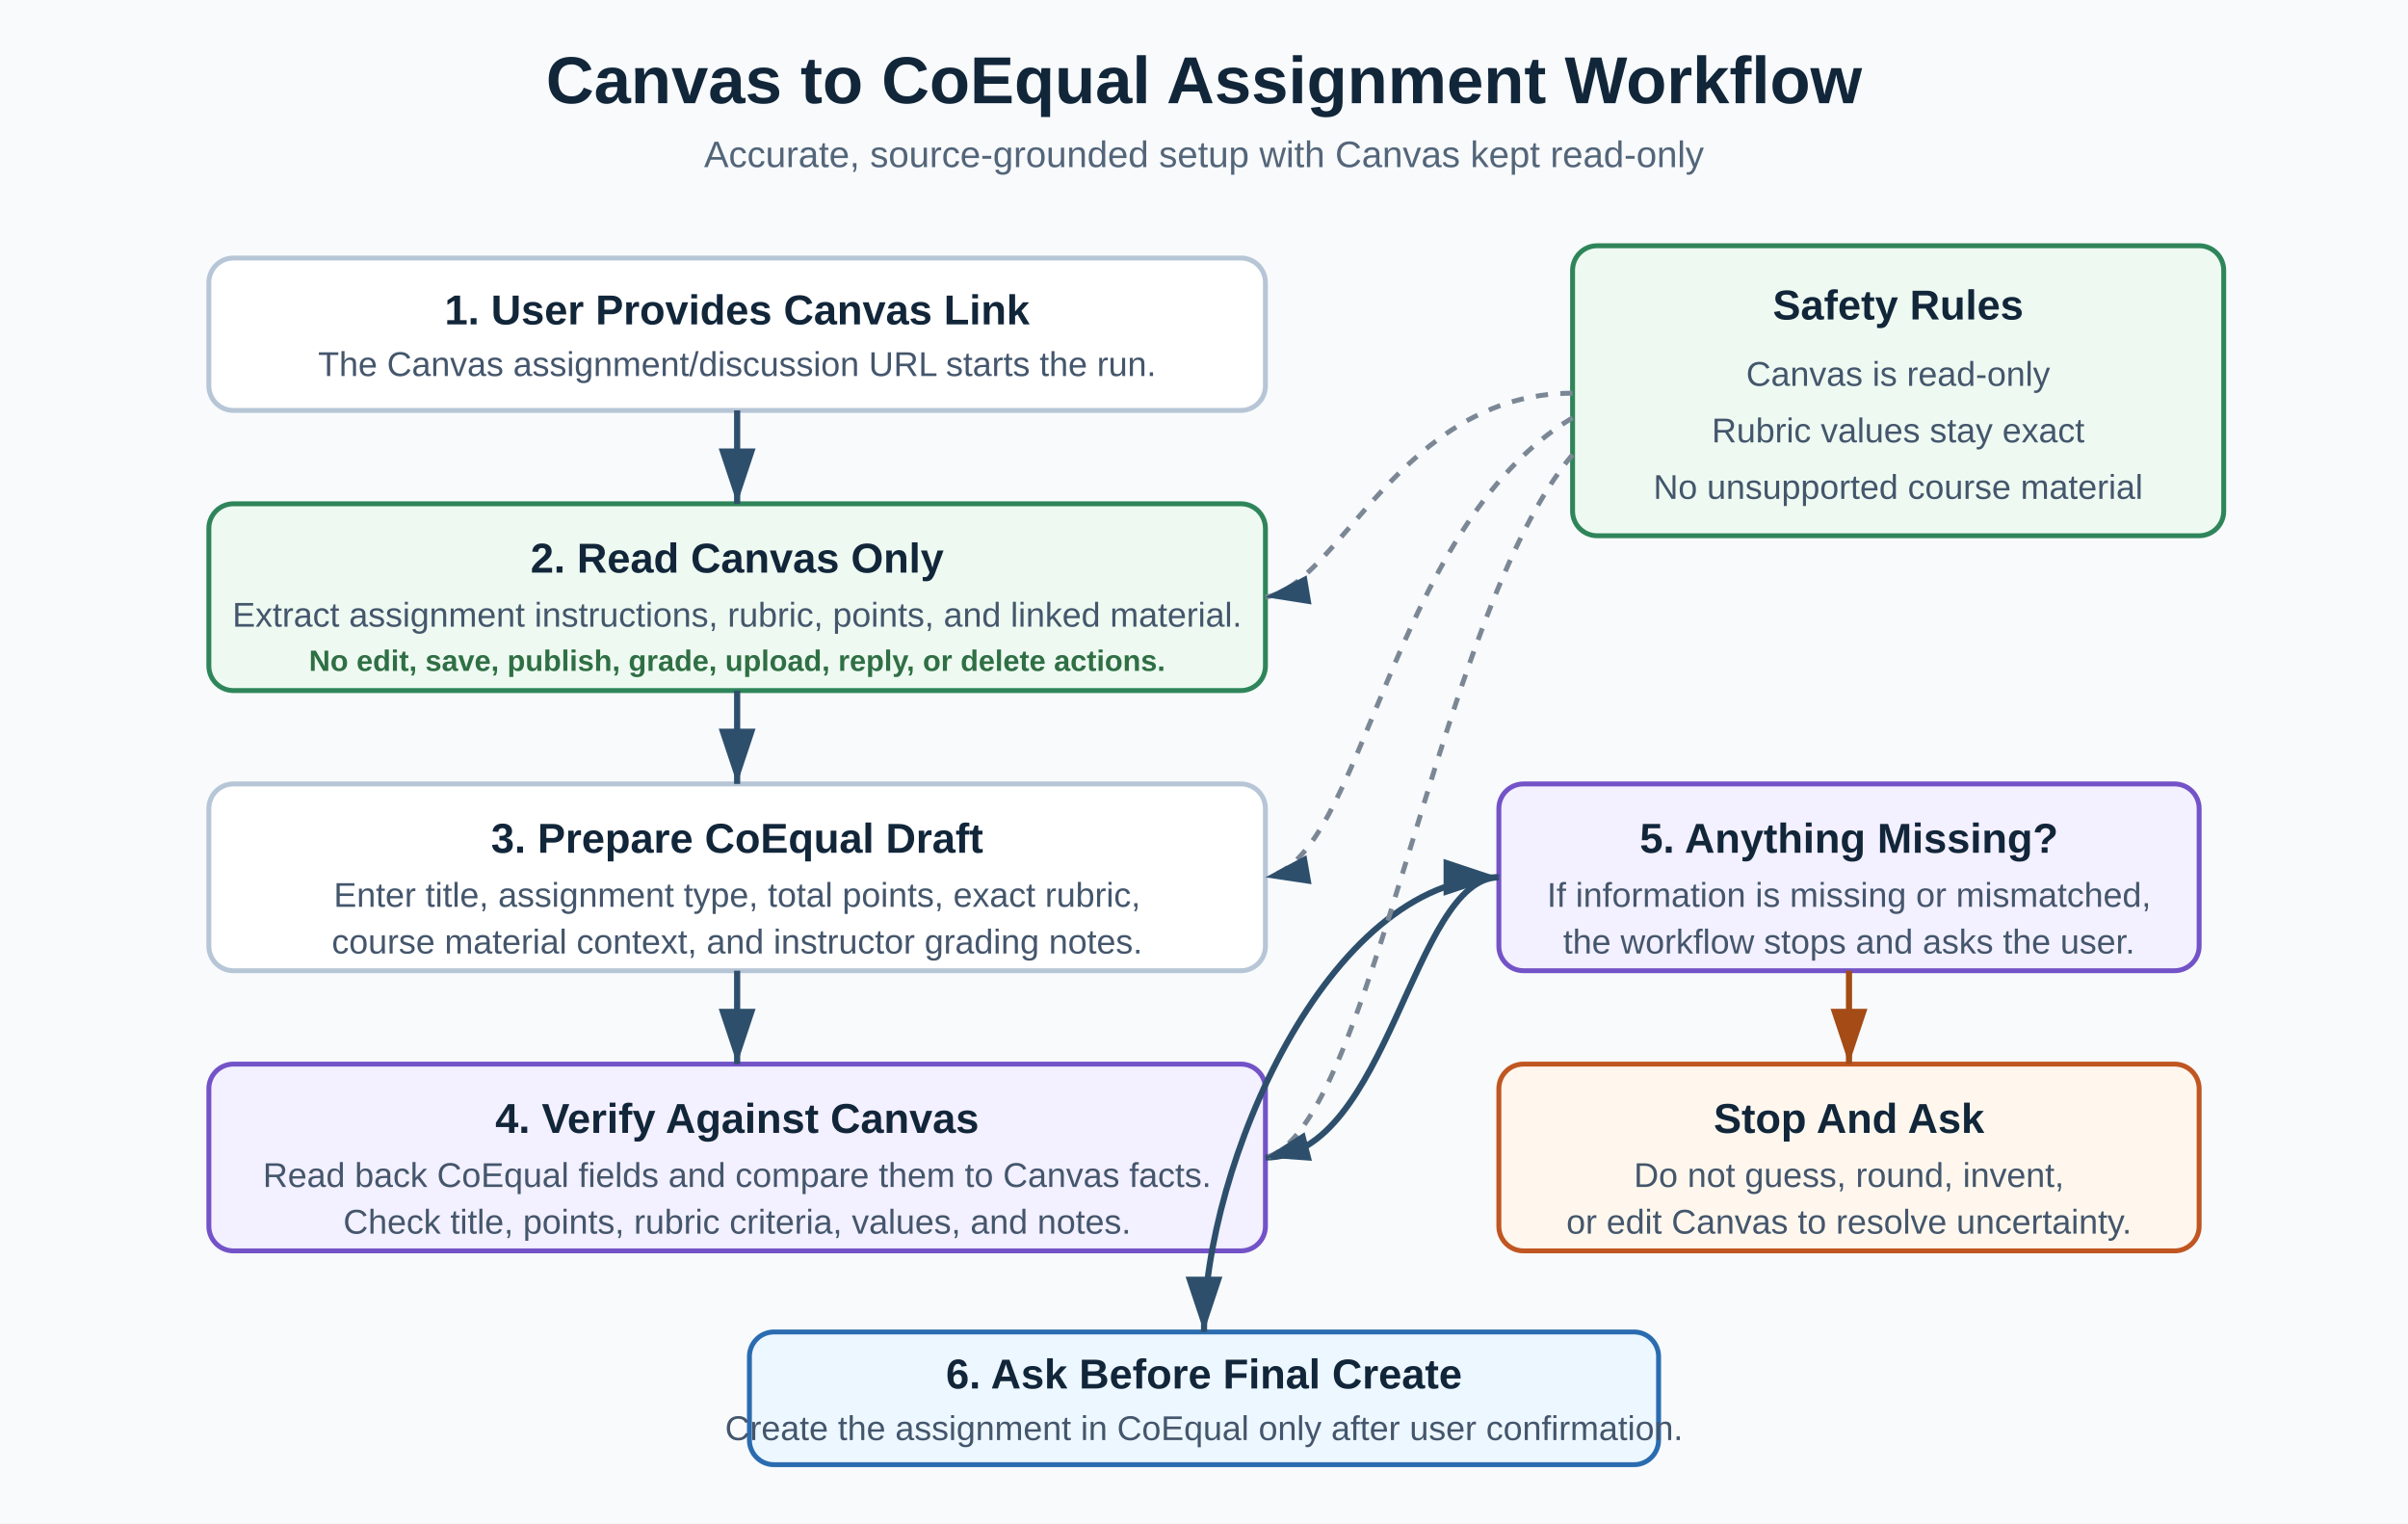
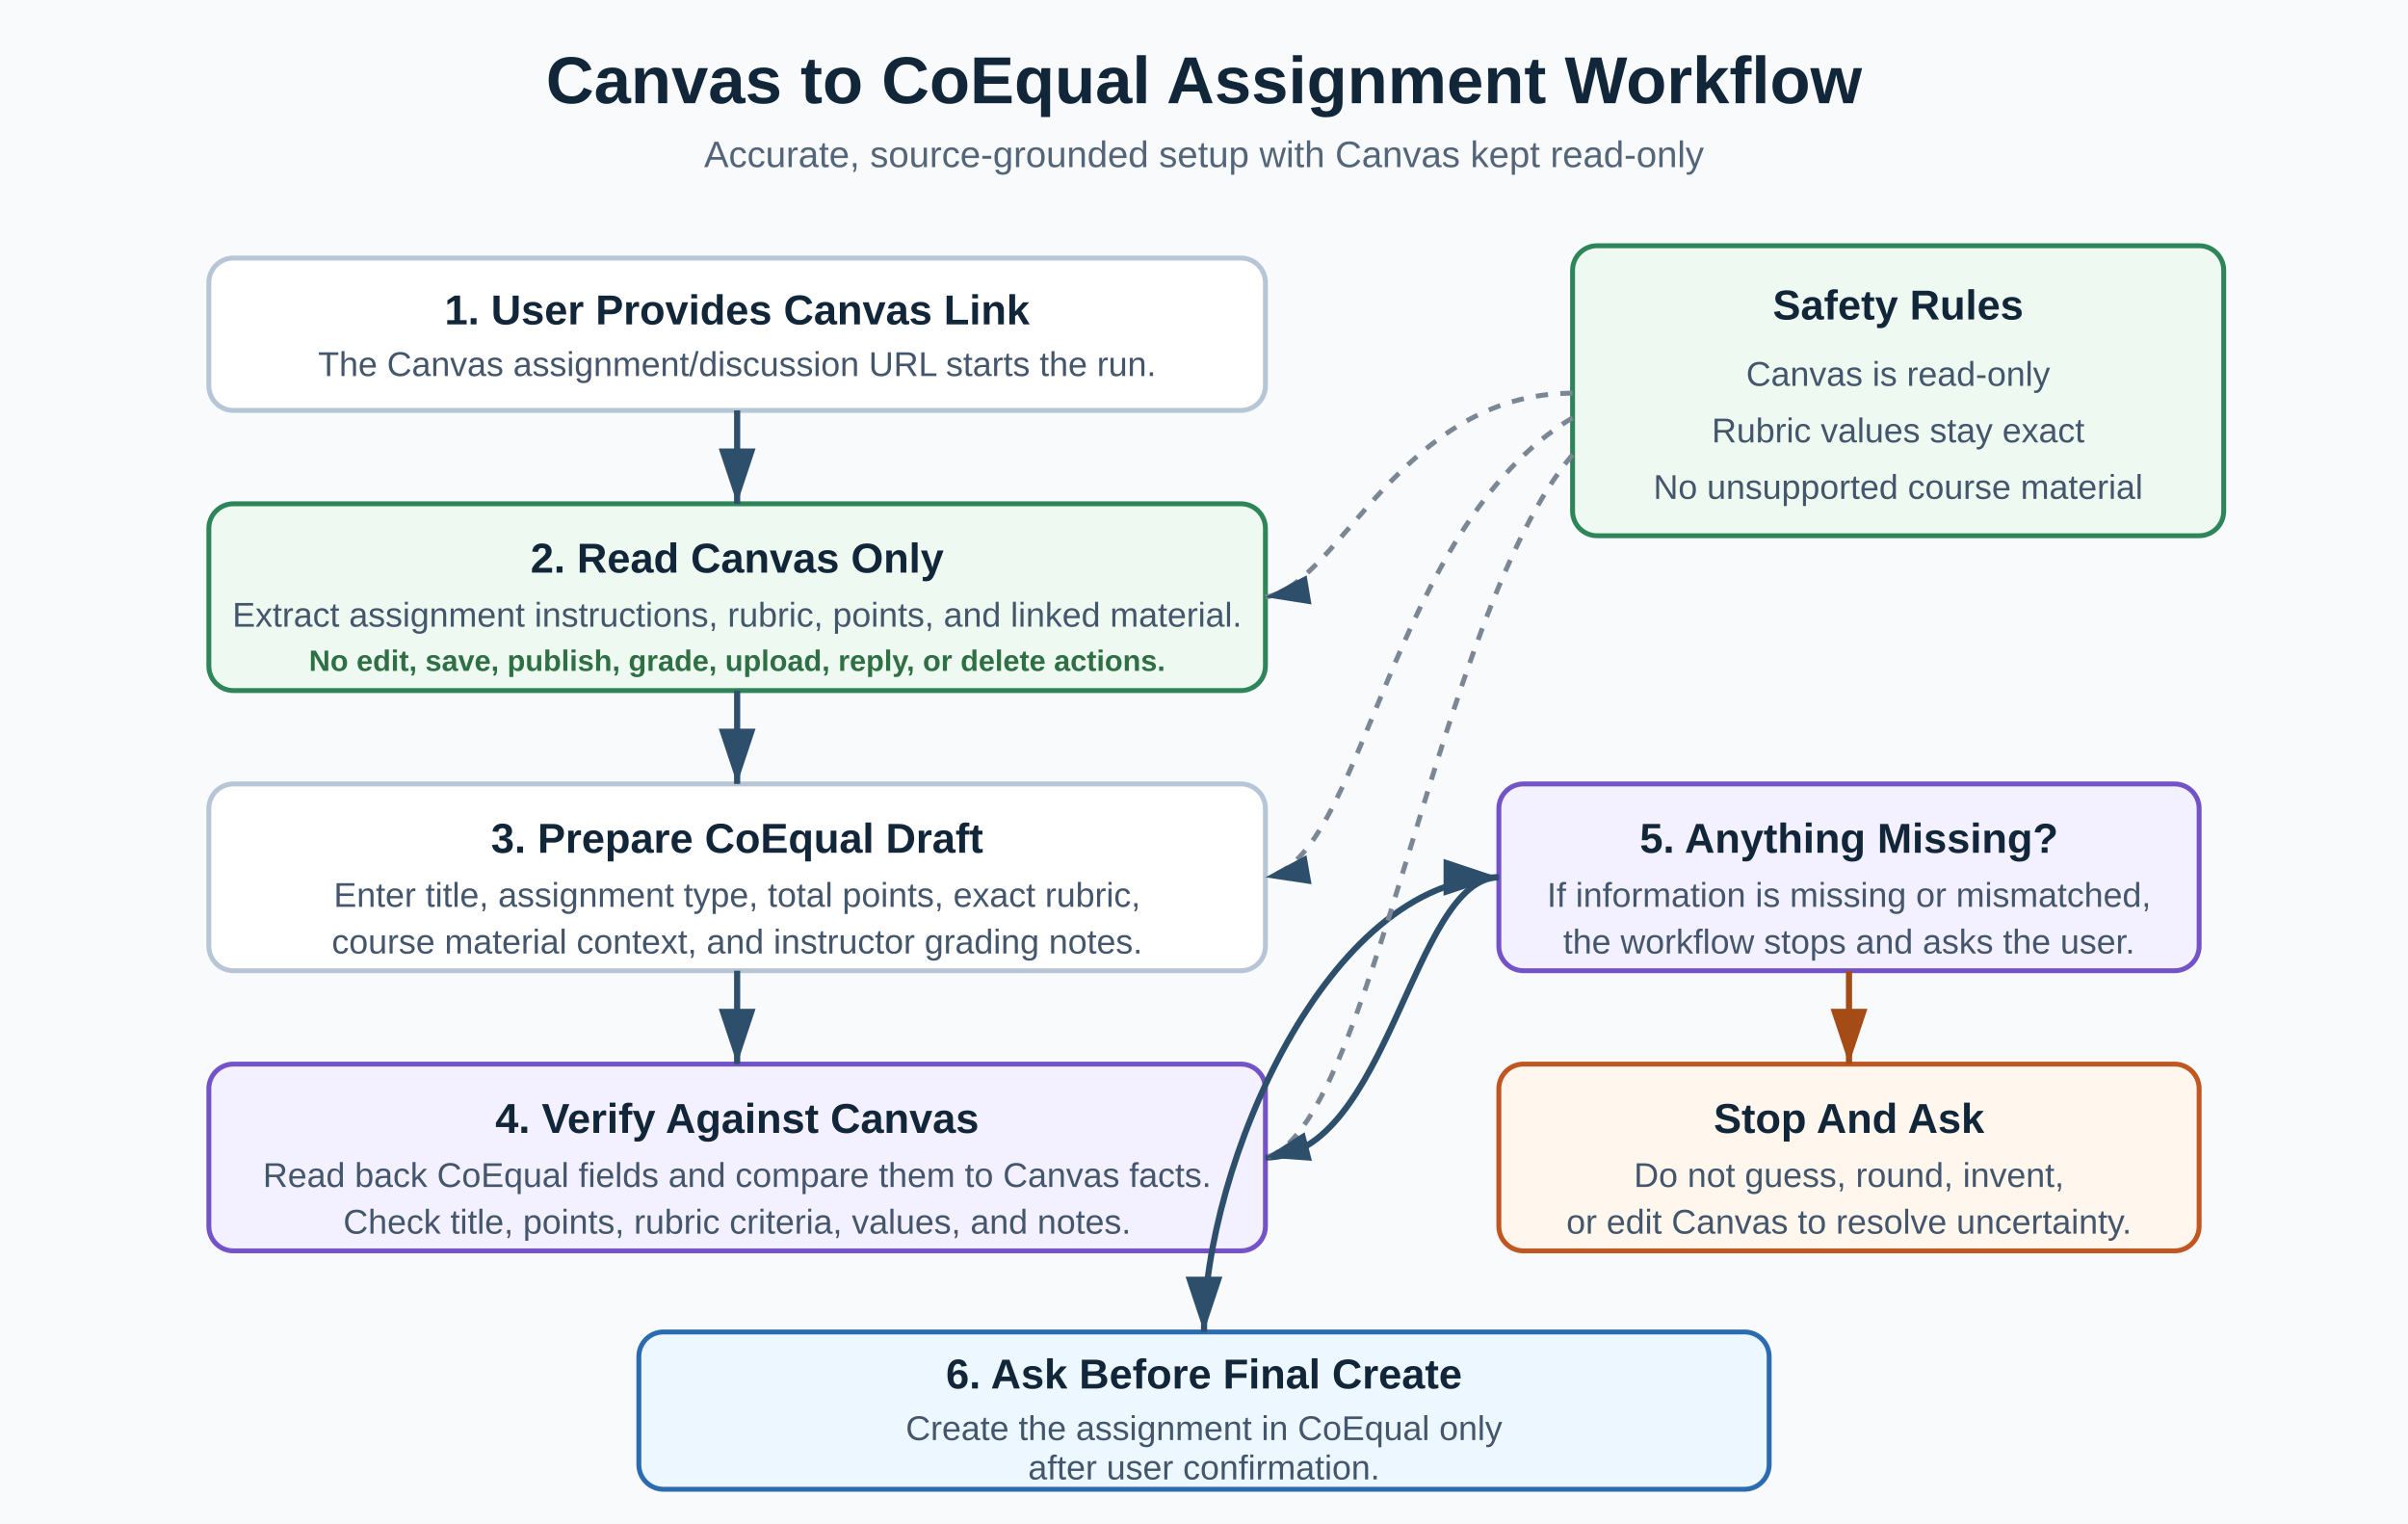
<svg xmlns="http://www.w3.org/2000/svg" width="980" height="620" viewBox="0 0 980 620" role="img" aria-labelledby="title desc">
  <defs>
    <marker id="arrow" markerWidth="10" markerHeight="10" refX="9" refY="3" orient="auto" markerUnits="strokeWidth">
      <path d="M0,0 L0,6 L9,3 z" fill="#2d4f6c" />
    </marker>
    <marker id="warnArrow" markerWidth="10" markerHeight="10" refX="9" refY="3" orient="auto" markerUnits="strokeWidth">
      <path d="M0,0 L0,6 L9,3 z" fill="#a44b16" />
    </marker>
    <style>
      .bg { fill: #f8fafc; }
      .title { font: 700 27px Arial, sans-serif; fill: #12263a; }
      .subtitle { font: 400 15px Arial, sans-serif; fill: #536579; }
      .box { fill: #ffffff; stroke: #b7c6d6; stroke-width: 2; rx: 10; }
      .safe { fill: #eefaf1; stroke: #2f855a; stroke-width: 2; rx: 10; }
      .check { fill: #f3f0ff; stroke: #7353c7; stroke-width: 2; rx: 10; }
      .stop { fill: #fff7ed; stroke: #c05621; stroke-width: 2; rx: 10; }
      .done { fill: #edf7ff; stroke: #2b6cb0; stroke-width: 2; rx: 10; }
      .label { font: 700 17px Arial, sans-serif; fill: #12263a; }
      .text { font: 400 14px Arial, sans-serif; fill: #44566c; }
      .small { font: 700 12px Arial, sans-serif; fill: #2f6f44; }
      .arrow { stroke: #2d4f6c; stroke-width: 2.5; fill: none; marker-end: url(#arrow); }
      .warnLine { stroke: #a44b16; stroke-width: 2.5; fill: none; marker-end: url(#warnArrow); }
      .softLine { stroke: #7b8794; stroke-width: 2; fill: none; stroke-dasharray: 5 5; marker-end: url(#arrow); }
    </style>
  </defs>
  <rect class="bg" width="980" height="620" />
  <text class="title" x="490" y="42" text-anchor="middle">Canvas to CoEqual Assignment Workflow</text>
  <text class="subtitle" x="490" y="68" text-anchor="middle">Accurate, source-grounded setup with Canvas kept read-only</text>
  <rect class="safe" x="640" y="100" width="265" height="118" />
  <text class="label" x="772.5" y="130" text-anchor="middle">Safety Rules</text>
  <text class="text" x="772.5" y="157" text-anchor="middle">Canvas is read-only</text>
  <text class="text" x="772.5" y="180" text-anchor="middle">Rubric values stay exact</text>
  <text class="text" x="772.5" y="203" text-anchor="middle">No unsupported course material</text>
  <rect class="box" x="85" y="105" width="430" height="62" />
  <text class="label" x="300" y="132" text-anchor="middle">1. User Provides Canvas Link</text>
  <text class="text" x="300" y="153" text-anchor="middle">The Canvas assignment/discussion URL starts the run.</text>
  <rect class="safe" x="85" y="205" width="430" height="76" />
  <text class="label" x="300" y="233" text-anchor="middle">2. Read Canvas Only</text>
  <text class="text" x="300" y="255" text-anchor="middle">Extract assignment instructions, rubric, points, and linked material.</text>
  <text class="small" x="300" y="273" text-anchor="middle">No edit, save, publish, grade, upload, reply, or delete actions.</text>
  <rect class="box" x="85" y="319" width="430" height="76" />
  <text class="label" x="300" y="347" text-anchor="middle">3. Prepare CoEqual Draft</text>
  <text class="text" x="300" y="369" text-anchor="middle">Enter title, assignment type, total points, exact rubric,</text>
  <text class="text" x="300" y="388" text-anchor="middle">course material context, and instructor grading notes.</text>
  <rect class="check" x="85" y="433" width="430" height="76" />
  <text class="label" x="300" y="461" text-anchor="middle">4. Verify Against Canvas</text>
  <text class="text" x="300" y="483" text-anchor="middle">Read back CoEqual fields and compare them to Canvas facts.</text>
  <text class="text" x="300" y="502" text-anchor="middle">Check title, points, rubric criteria, values, and notes.</text>
  <rect class="check" x="610" y="319" width="285" height="76" />
  <text class="label" x="752.5" y="347" text-anchor="middle">5. Anything Missing?</text>
  <text class="text" x="752.5" y="369" text-anchor="middle">If information is missing or mismatched,</text>
  <text class="text" x="752.5" y="388" text-anchor="middle">the workflow stops and asks the user.</text>
  <rect class="stop" x="610" y="433" width="285" height="76" />
  <text class="label" x="752.5" y="461" text-anchor="middle">Stop And Ask</text>
  <text class="text" x="752.5" y="483" text-anchor="middle">Do not guess, round, invent,</text>
  <text class="text" x="752.5" y="502" text-anchor="middle">or edit Canvas to resolve uncertainty.</text>
-   <rect class="done" x="305" y="542" width="370" height="54" />
+   <rect class="done" x="260" y="542" width="460" height="64" />
  <text class="label" x="490" y="565" text-anchor="middle">6. Ask Before Final Create</text>
-   <text class="text" x="490" y="586" text-anchor="middle">Create the assignment in CoEqual only after user confirmation.</text>
+   <text class="text" x="490" y="586" text-anchor="middle">Create the assignment in CoEqual only</text>
+   <text class="text" x="490" y="602" text-anchor="middle">after user confirmation.</text>
  <path class="arrow" d="M300 167 L300 205" />
  <path class="arrow" d="M300 281 L300 319" />
  <path class="arrow" d="M300 395 L300 433" />
  <path class="arrow" d="M515 471 C565 471 575 357 610 357" />
  <path class="warnLine" d="M752.5 395 L752.5 433" />
  <path class="arrow" d="M610 357 C540 357 490 475 490 542" />
  <path class="softLine" d="M640 160 C570 160 545 238 515 243" />
  <path class="softLine" d="M640 170 C565 215 555 350 515 357" />
  <path class="softLine" d="M640 185 C585 250 558 460 515 471" />
</svg>
